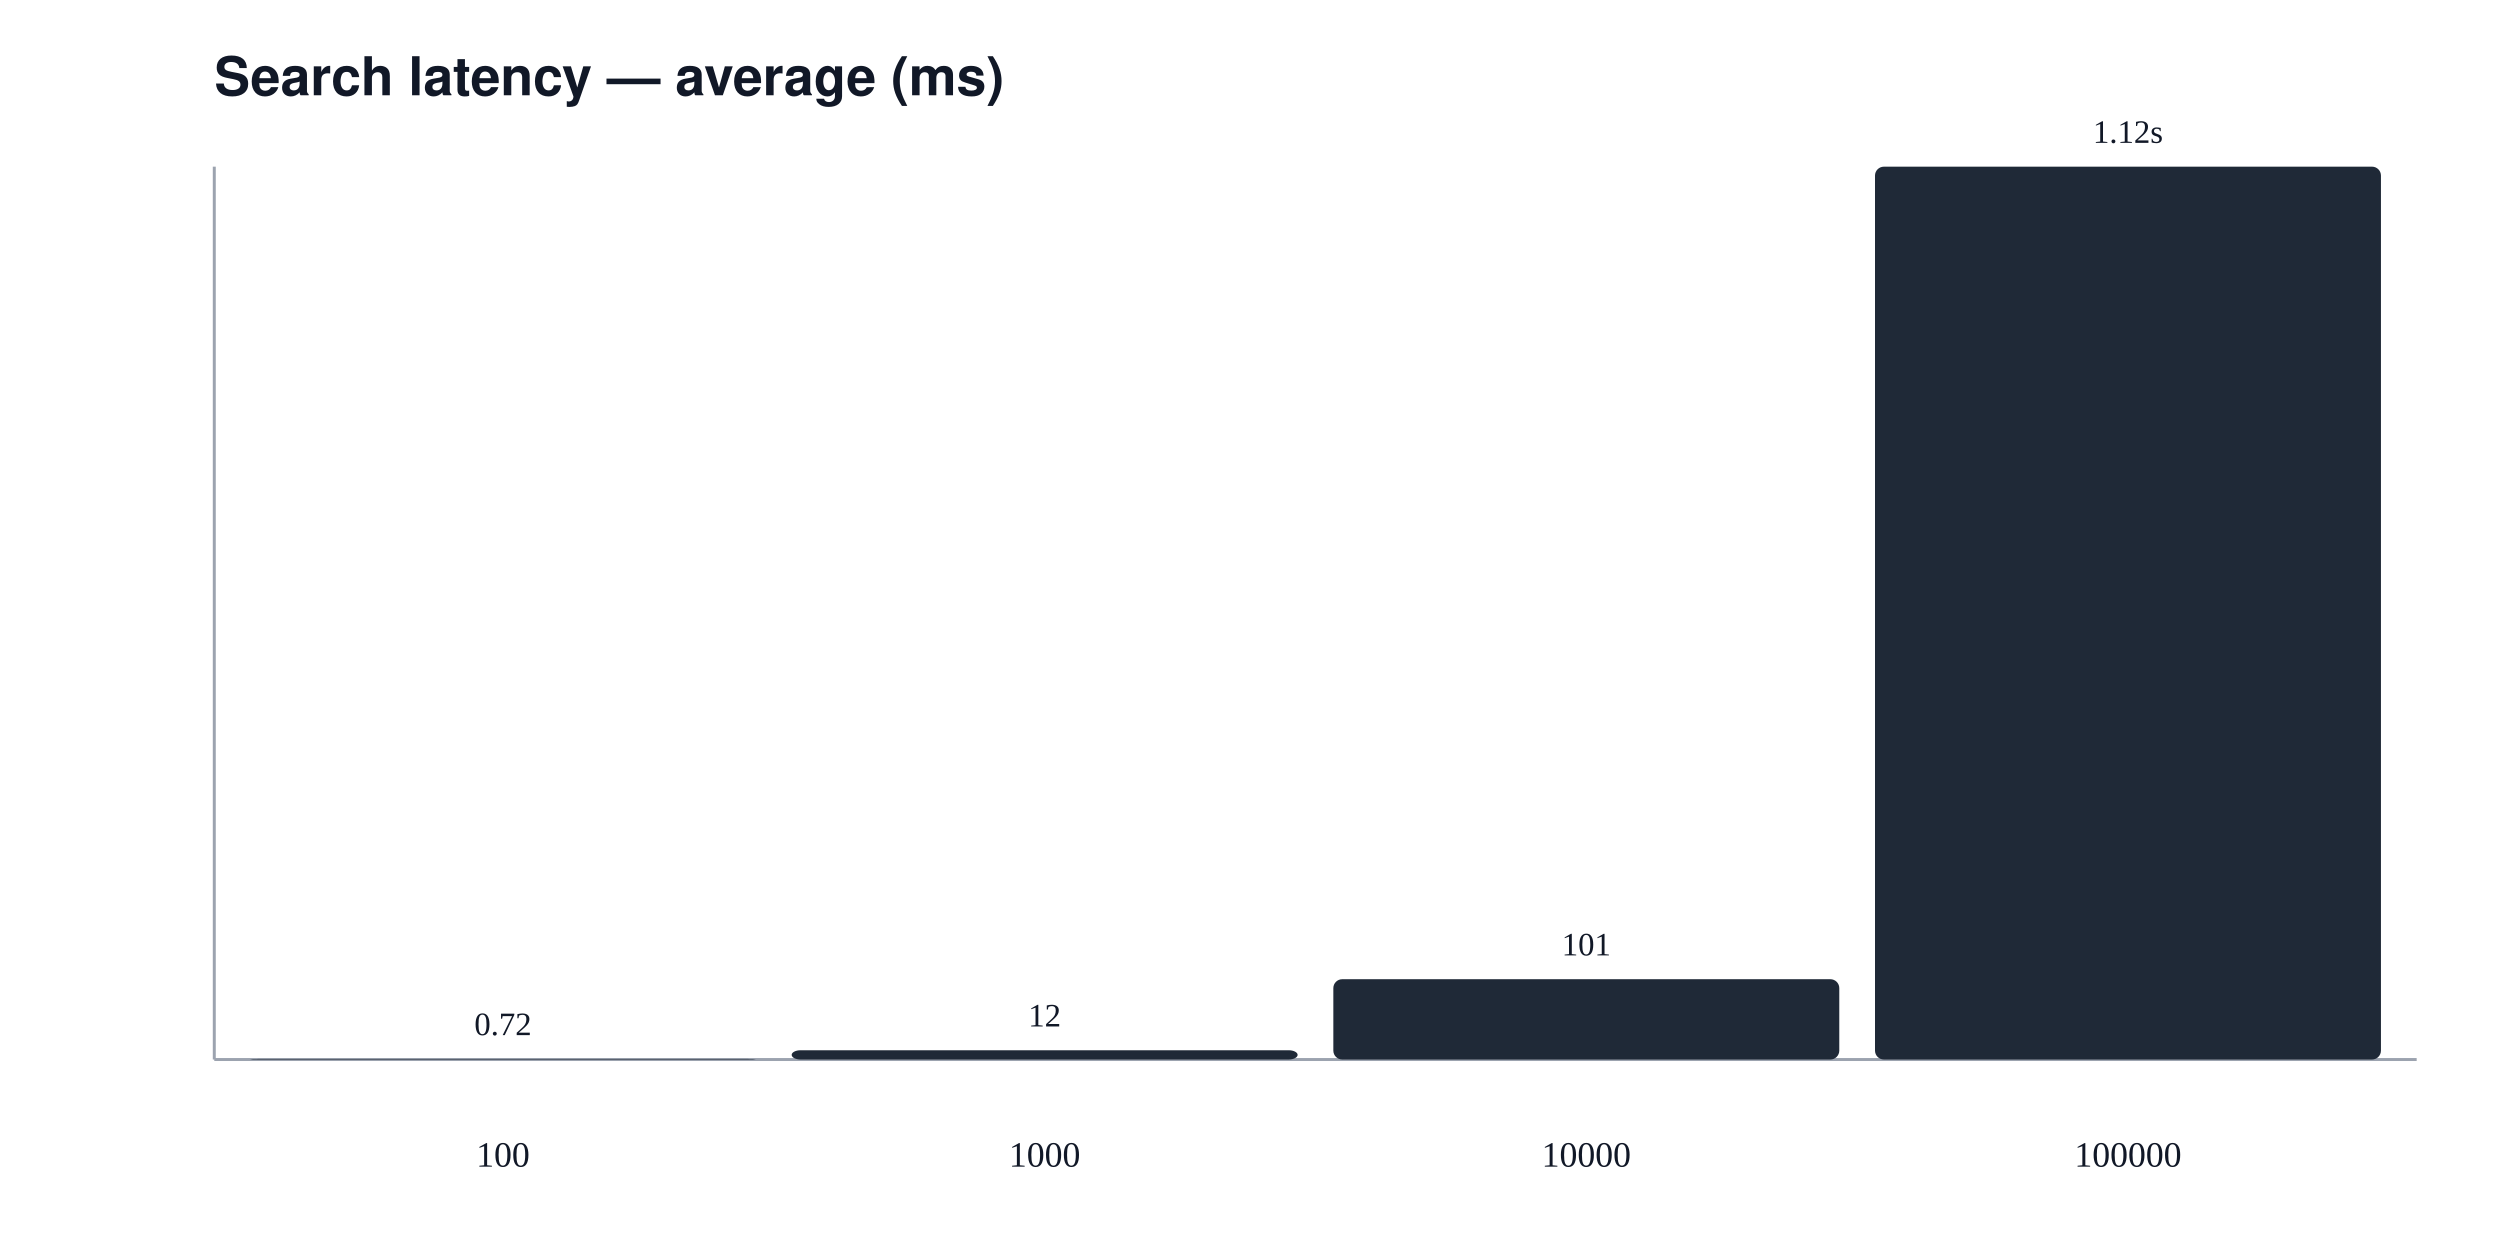
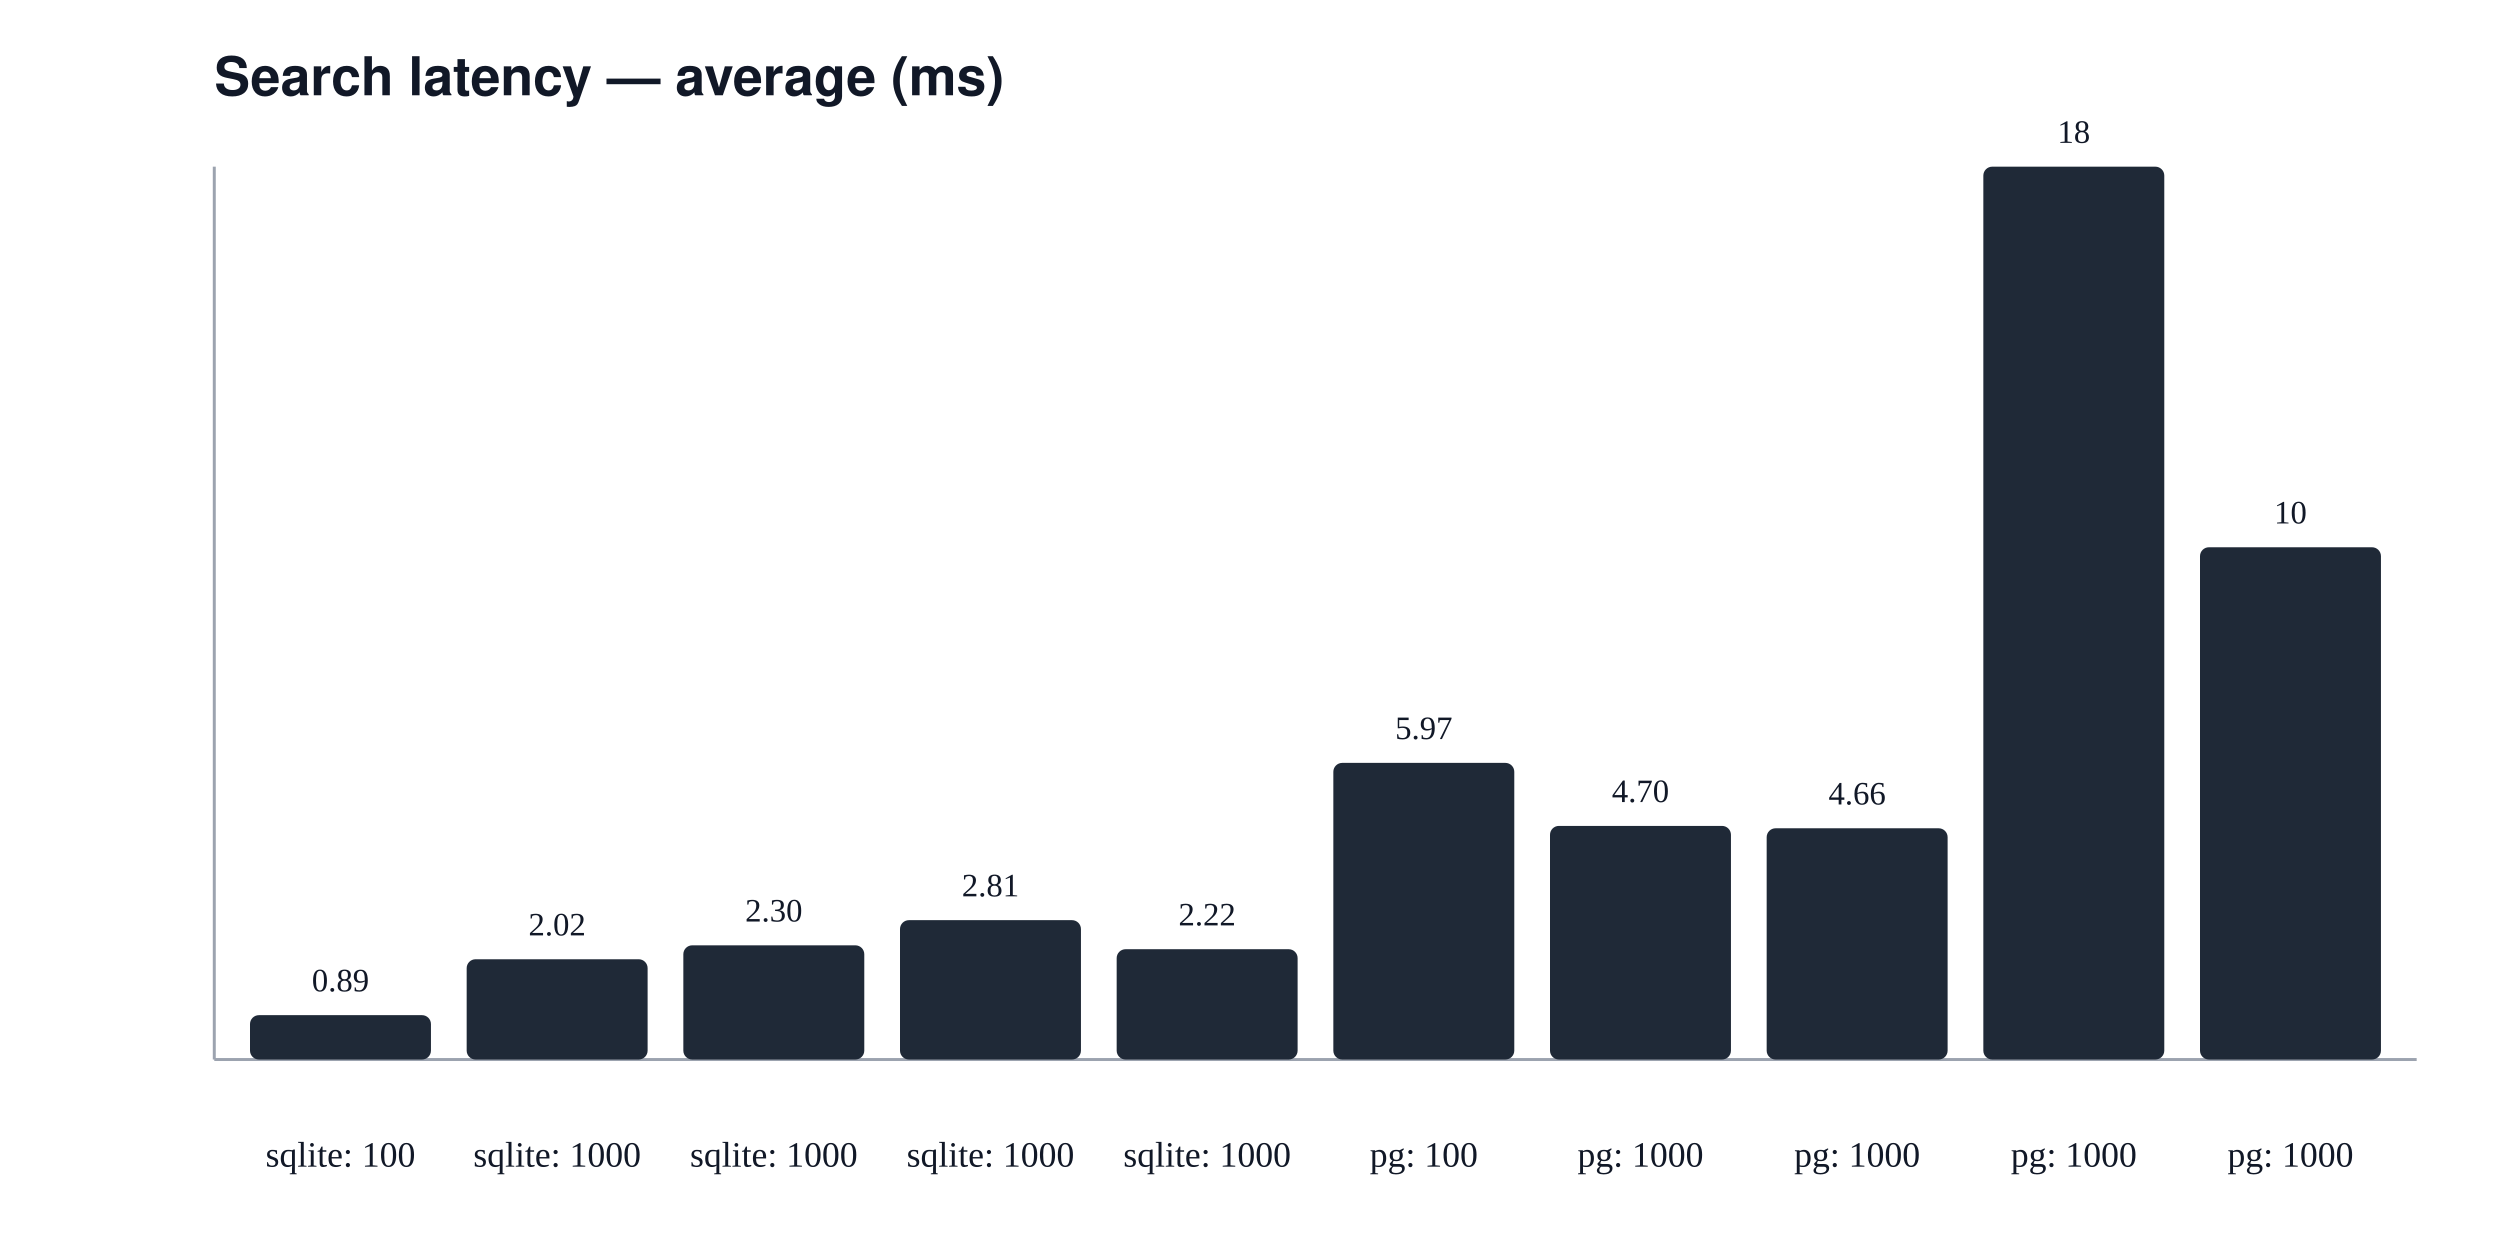
<svg xmlns="http://www.w3.org/2000/svg" width="840" height="420" viewBox="0 0 840 420">
  <rect width="100%" height="100%" fill="#ffffff" />
  <text x="72" y="32" font-family="Segoe UI, Helvetica, Arial, sans-serif" font-size="18" font-weight="600" fill="#111827">Search latency — average (ms)</text>
  <line x1="72" y1="56" x2="72" y2="356" stroke="#9ca3af" />
  <line x1="72" y1="356" x2="812" y2="356" stroke="#9ca3af" />
-   <rect x="84" y="355.807" width="170" height="0.193" fill="#1f2937" rx="3" />
-   <text x="169" y="392" text-anchor="middle" font-size="12" fill="#111827">100</text>
-   <text x="169" y="347.807" text-anchor="middle" font-size="11" fill="#111827">0.72</text>
-   <rect x="266" y="352.883" width="170" height="3.117" fill="#1f2937" rx="3" />
-   <text x="351" y="392" text-anchor="middle" font-size="12" fill="#111827">1000</text>
-   <text x="351" y="344.883" text-anchor="middle" font-size="11" fill="#111827">12</text>
-   <rect x="448" y="329.014" width="170" height="26.986" fill="#1f2937" rx="3" />
-   <text x="533" y="392" text-anchor="middle" font-size="12" fill="#111827">10000</text>
-   <text x="533" y="321.014" text-anchor="middle" font-size="11" fill="#111827">101</text>
-   <rect x="630" y="56" width="170" height="300" fill="#1f2937" rx="3" />
-   <text x="715" y="392" text-anchor="middle" font-size="12" fill="#111827">100000</text>
-   <text x="715" y="48" text-anchor="middle" font-size="11" fill="#111827">1.12s</text>
+   <rect x="84" y="341.094" width="60.8" height="14.906" fill="#1f2937" rx="3" />
+   <text x="114.4" y="392" text-anchor="middle" font-size="12" fill="#111827">sqlite: 100</text>
+   <text x="114.4" y="333.094" text-anchor="middle" font-size="11" fill="#111827">0.89</text>
+   <rect x="156.8" y="322.306" width="60.8" height="33.694" fill="#1f2937" rx="3" />
+   <text x="187.2" y="392" text-anchor="middle" font-size="12" fill="#111827">sqlite: 1000</text>
+   <text x="187.2" y="314.306" text-anchor="middle" font-size="11" fill="#111827">2.02</text>
+   <rect x="229.6" y="317.627" width="60.8" height="38.373" fill="#1f2937" rx="3" />
+   <text x="260" y="392" text-anchor="middle" font-size="12" fill="#111827">sqlite: 1000</text>
+   <text x="260" y="309.627" text-anchor="middle" font-size="11" fill="#111827">2.30</text>
+   <rect x="302.4" y="309.173" width="60.8" height="46.827" fill="#1f2937" rx="3" />
+   <text x="332.8" y="392" text-anchor="middle" font-size="12" fill="#111827">sqlite: 1000</text>
+   <text x="332.8" y="301.173" text-anchor="middle" font-size="11" fill="#111827">2.81</text>
+   <rect x="375.2" y="318.934" width="60.8" height="37.066" fill="#1f2937" rx="3" />
+   <text x="405.6" y="392" text-anchor="middle" font-size="12" fill="#111827">sqlite: 1000</text>
+   <text x="405.6" y="310.934" text-anchor="middle" font-size="11" fill="#111827">2.22</text>
+   <rect x="448" y="256.328" width="60.8" height="99.672" fill="#1f2937" rx="3" />
+   <text x="478.4" y="392" text-anchor="middle" font-size="12" fill="#111827">pg: 100</text>
+   <text x="478.4" y="248.328" text-anchor="middle" font-size="11" fill="#111827">5.97</text>
+   <rect x="520.8" y="277.503" width="60.8" height="78.497" fill="#1f2937" rx="3" />
+   <text x="551.2" y="392" text-anchor="middle" font-size="12" fill="#111827">pg: 1000</text>
+   <text x="551.2" y="269.503" text-anchor="middle" font-size="11" fill="#111827">4.70</text>
+   <rect x="593.6" y="278.302" width="60.8" height="77.698" fill="#1f2937" rx="3" />
+   <text x="624" y="392" text-anchor="middle" font-size="12" fill="#111827">pg: 1000</text>
+   <text x="624" y="270.302" text-anchor="middle" font-size="11" fill="#111827">4.66</text>
+   <rect x="666.4" y="56" width="60.8" height="300" fill="#1f2937" rx="3" />
+   <text x="696.8" y="392" text-anchor="middle" font-size="12" fill="#111827">pg: 1000</text>
+   <text x="696.8" y="48" text-anchor="middle" font-size="11" fill="#111827">18</text>
+   <rect x="739.2" y="183.88" width="60.8" height="172.12" fill="#1f2937" rx="3" />
+   <text x="769.6" y="392" text-anchor="middle" font-size="12" fill="#111827">pg: 1000</text>
+   <text x="769.6" y="175.88" text-anchor="middle" font-size="11" fill="#111827">10</text>
</svg>
